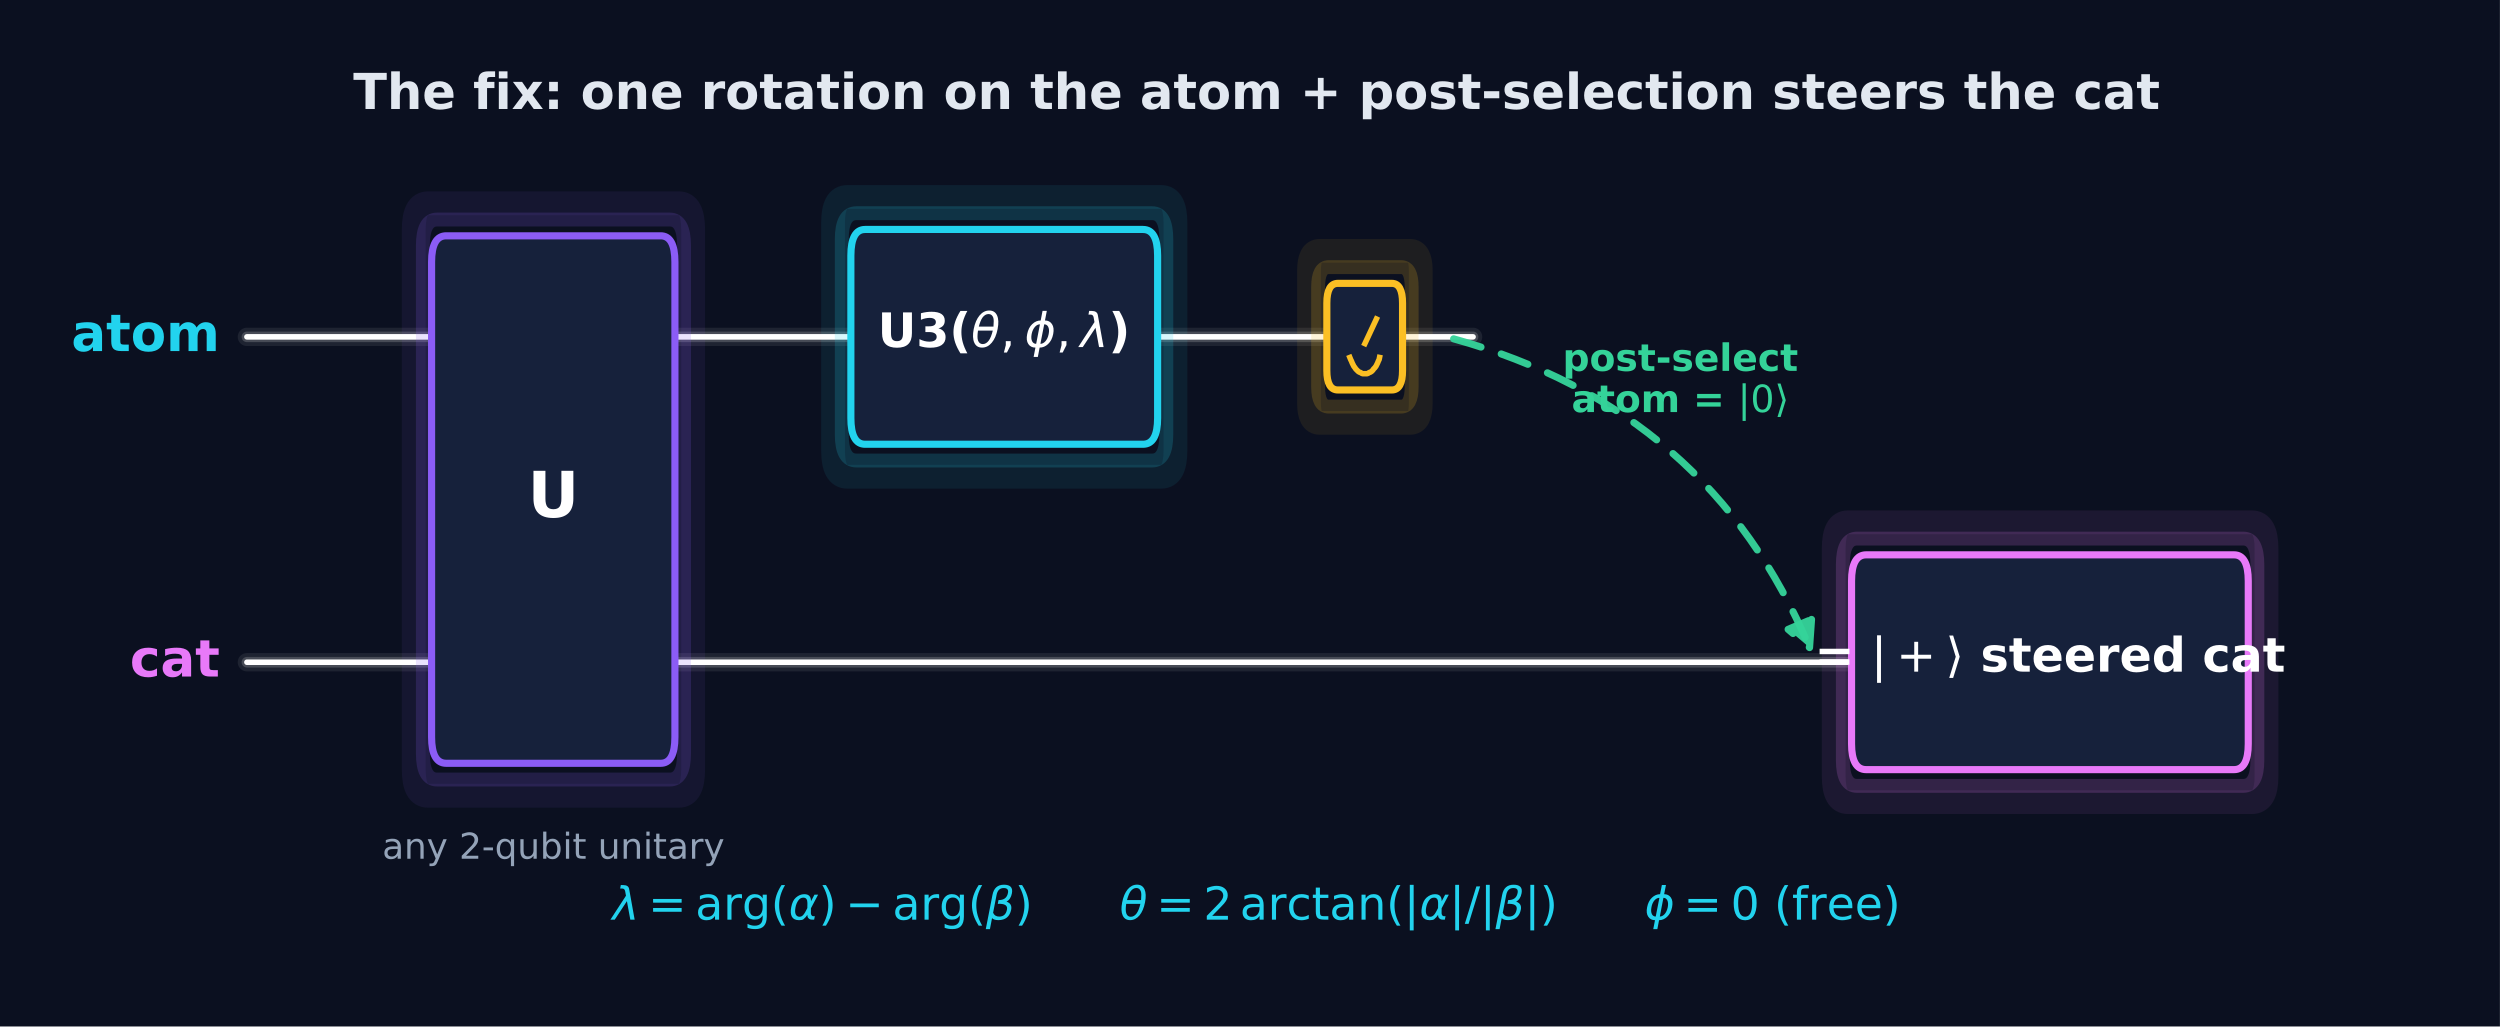
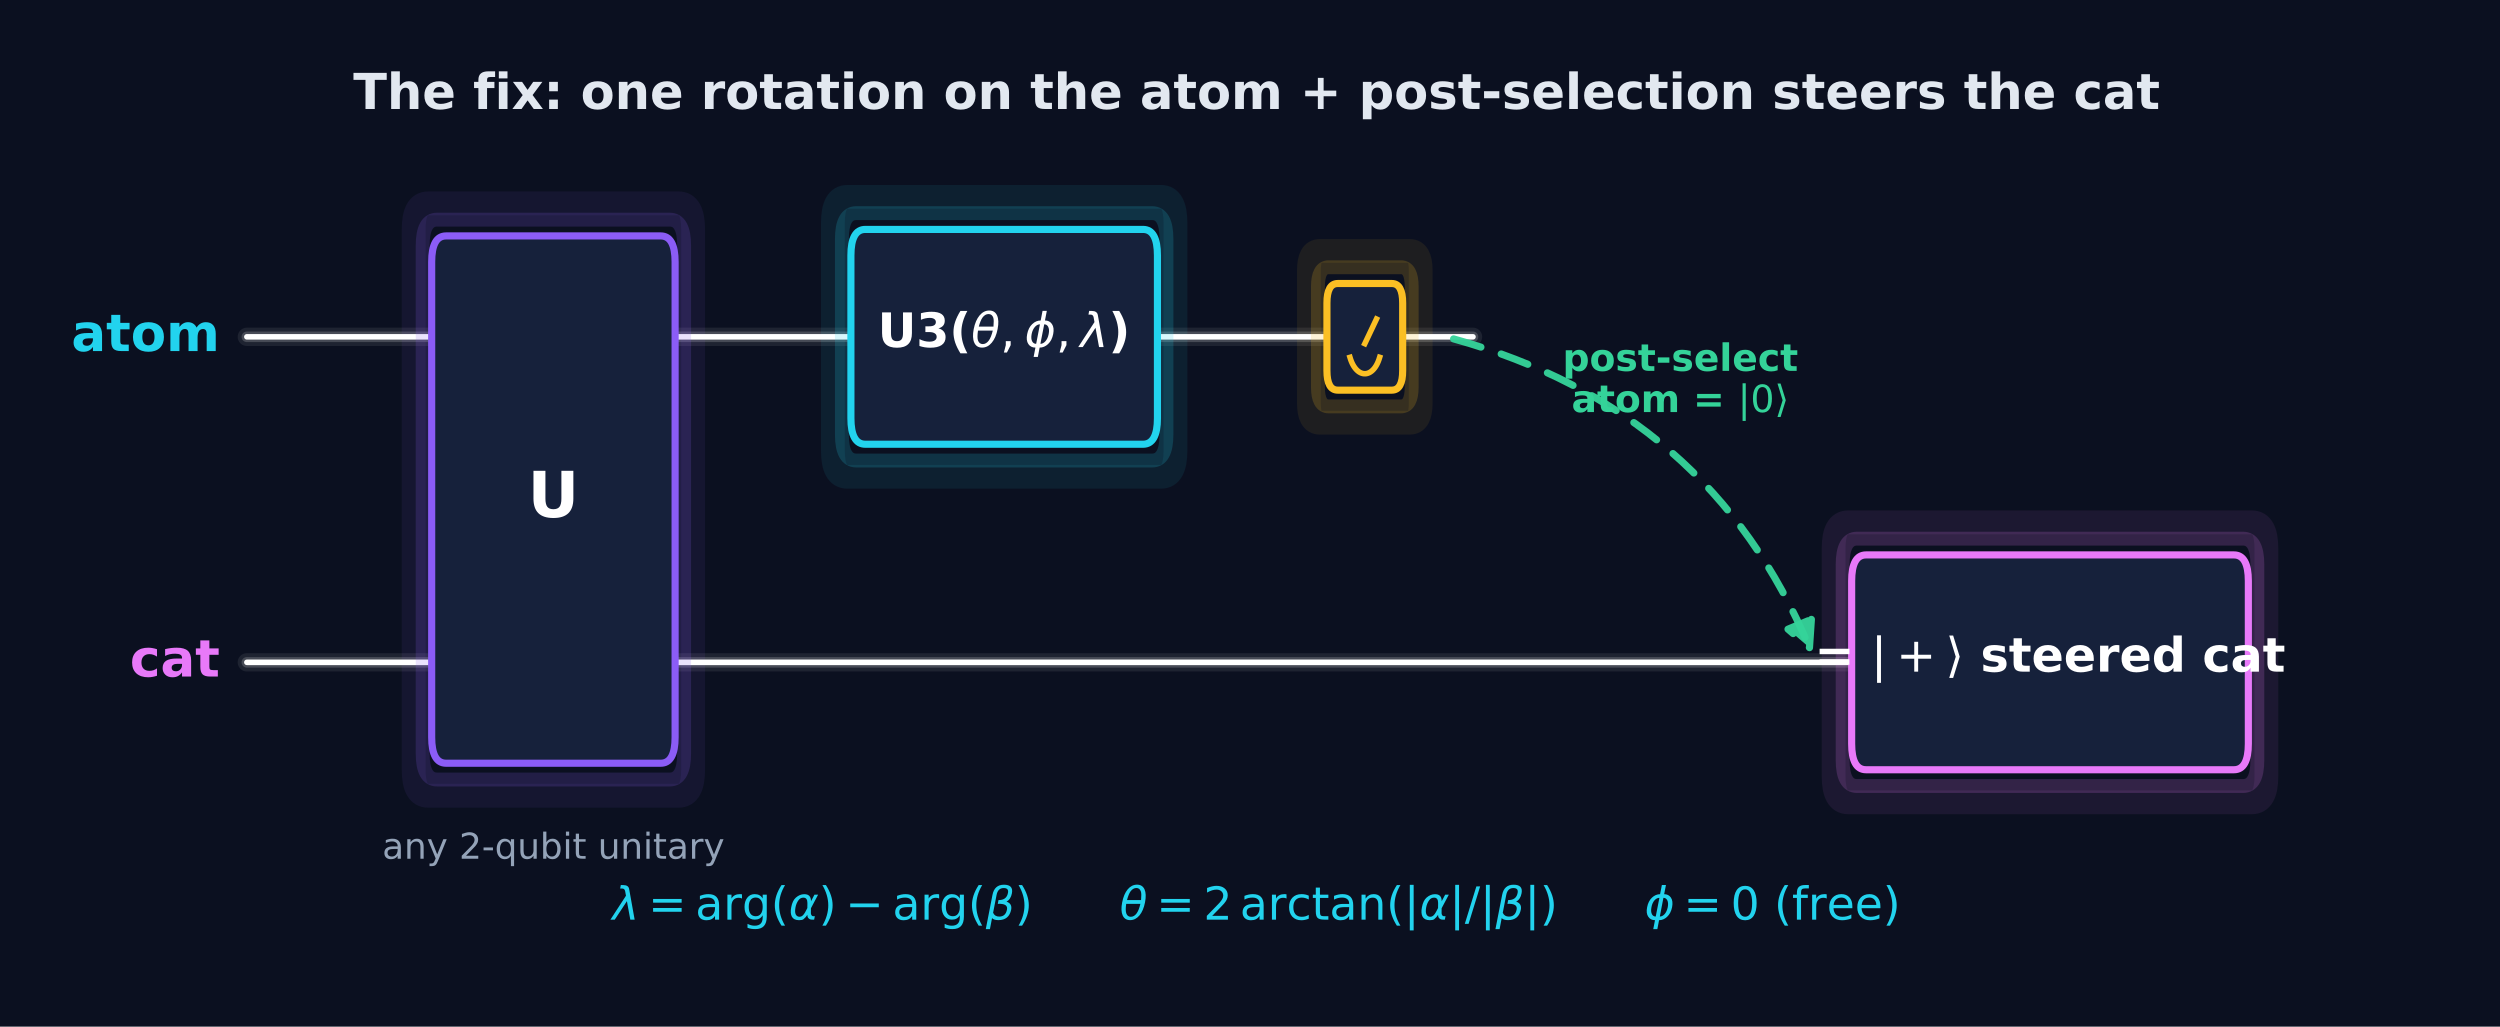
<svg xmlns="http://www.w3.org/2000/svg" width="630.821pt" height="259.045pt" viewBox="0 0 630.821 259.045" version="1.1">
  <defs>
    <style type="text/css">*{stroke-linejoin: round; stroke-linecap: butt}</style>
  </defs>
  <g id="figure_1">
    <g id="patch_1">
-       <path d="M -0 259 L 630.8 259 L 630.8 0 L -0 0 z" style="fill: #0b1020" />
+       <path d="M -0 259.045  L 630.821 259.045  L 630.821 0  L -0 0  z " style="fill: #0b1020" />
    </g>
    <g id="axes_1">
      <g id="line2d_1">
-         <path d="M 62.3 85 L 371.7 85" clip-path="url(#pf89bb940db)" style="fill: none; stroke: #ffffff; stroke-opacity: 0.08; stroke-width: 4.62; stroke-linecap: round" />
+         <path d="M 62.289 84.991  L 371.679 84.991  " clip-path="url(#p186081331b)" style="fill: none; stroke: #ffffff; stroke-opacity: 0.08; stroke-width: 4.62; stroke-linecap: round" />
      </g>
      <g id="text_1">
        <text style="font-weight: 700; font-size: 13px; font-family: 'DejaVu Sans'; text-anchor: end; fill: #22d3ee" x="55.464" y="88.579" transform="rotate(-0 55.46437 88.57857)">atom</text>
      </g>
      <g id="line2d_2">
-         <path d="M 62.3 167.1 L 467.2 167.1" clip-path="url(#pf89bb940db)" style="fill: none; stroke: #ffffff; stroke-opacity: 0.08; stroke-width: 4.62; stroke-linecap: round" />
+         <path d="M 62.289 167.125  L 467.225 167.125  " clip-path="url(#p186081331b)" style="fill: none; stroke: #ffffff; stroke-opacity: 0.08; stroke-width: 4.62; stroke-linecap: round" />
      </g>
      <g id="text_2">
        <text style="font-weight: 700; font-size: 13px; font-family: 'DejaVu Sans'; text-anchor: end; fill: #e879f9" x="55.464" y="170.712" transform="rotate(-0 55.46437 170.7119)">cat</text>
      </g>
      <g id="text_3">
        <text style="font-size: 9px; font-family: 'DejaVu Sans'; text-anchor: middle; fill: #94a3b8" x="139.637" y="216.673" transform="rotate(-0 139.6365 216.6726)">any 2-qubit unitary</text>
      </g>
      <g id="text_4">
        <text style="font-weight: 700; font-size: 9.5px; font-family: 'DejaVu Sans'; fill: #34d399" transform="translate(394.2847 93.58245)">post-select</text>
        <g style="fill: #34d399" transform="translate(396.5469 104.3362)">
          <text>
            <tspan x="0" y="-0.359" style="font-weight: 700; font-size: 9.5px; font-family: 'DejaVu Sans'; fill: #34d399">a</tspan>
            <tspan x="6.411" y="-0.359" style="font-weight: 700; font-size: 9.5px; font-family: 'DejaVu Sans'; fill: #34d399">t</tspan>
            <tspan x="10.952" y="-0.359" style="font-weight: 700; font-size: 9.5px; font-family: 'DejaVu Sans'; fill: #34d399">o</tspan>
            <tspan x="17.479" y="-0.359" style="font-weight: 700; font-size: 9.5px; font-family: 'DejaVu Sans'; fill: #34d399">m</tspan>
-             <tspan x="27.377" y="-0.359" style="font-weight: 700; font-size: 9.5px; font-family: 'DejaVu Sans'; fill: #34d399"> </tspan>
+             <tspan x="27.377" y="-0.359" style="font-weight: 700; font-size: 9.5px; font-family: 'DejaVu Sans'; fill: #34d399"> </tspan>
            <tspan x="30.685" y="-0.359" style="font-weight: 700; font-size: 9.5px; font-family: 'DejaVu Sans'; fill: #34d399">=</tspan>
-             <tspan x="38.645" y="-0.359" style="font-weight: 700; font-size: 9.5px; font-family: 'DejaVu Sans'; fill: #34d399"> </tspan>
+             <tspan x="38.645" y="-0.359" style="font-weight: 700; font-size: 9.5px; font-family: 'DejaVu Sans'; fill: #34d399"> </tspan>
            <tspan x="41.952" y="-0.359" style="font-size: 9.5px; font-family: 'DejaVu Sans'; fill: #34d399">|</tspan>
            <tspan x="45.153" y="-0.359" style="font-size: 9.5px; font-family: 'DejaVu Sans'; fill: #34d399">0</tspan>
            <tspan x="51.197" y="-0.359" style="font-size: 9.5px; font-family: 'DejaVu Sans'; fill: #34d399">⟩</tspan>
          </text>
        </g>
      </g>
      <g id="text_5">
        <text style="font-weight: 700; font-size: 12.5px; font-family: 'DejaVu Sans'; text-anchor: middle; fill: #e2e8f0" x="317.081" y="27.498" transform="rotate(-0 317.0805 27.49805)">The fix: one rotation on the atom + post-selection steers the cat</text>
      </g>
      <g id="text_6">
        <g style="fill: #22d3ee" transform="translate(154.528 232.8314)">
          <text>
            <tspan x="0" y="-0.781" style="font-style: oblique; font-size: 11.5px; font-family: 'DejaVu Sans'; fill: #22d3ee">λ</tspan>
            <tspan x="44.484" y="-0.781" style="font-style: oblique; font-size: 11.5px; font-family: 'DejaVu Sans'; fill: #22d3ee">α</tspan>
            <tspan x="94.229" y="-0.781" style="font-style: oblique; font-size: 11.5px; font-family: 'DejaVu Sans'; fill: #22d3ee">β</tspan>
            <tspan x="127.988" y="-0.781" style="font-style: oblique; font-size: 11.5px; font-family: 'DejaVu Sans'; fill: #22d3ee">θ</tspan>
            <tspan x="203.628" y="-0.781" style="font-style: oblique; font-size: 11.5px; font-family: 'DejaVu Sans'; fill: #22d3ee">α</tspan>
            <tspan x="222.832" y="-0.781" style="font-style: oblique; font-size: 11.5px; font-family: 'DejaVu Sans'; fill: #22d3ee">β</tspan>
            <tspan x="260.465" y="-0.781" style="font-style: oblique; font-size: 11.5px; font-family: 'DejaVu Sans'; fill: #22d3ee">ϕ</tspan>
            <tspan x="9.046" y="-0.781" style="font-size: 11.5px; font-family: 'DejaVu Sans'; fill: #22d3ee">=</tspan>
            <tspan x="20.922" y="-0.781" style="font-size: 11.5px; font-family: 'DejaVu Sans'; fill: #22d3ee">a</tspan>
            <tspan x="27.969" y="-0.781" style="font-size: 11.5px; font-family: 'DejaVu Sans'; fill: #22d3ee">r</tspan>
            <tspan x="32.698" y="-0.781" style="font-size: 11.5px; font-family: 'DejaVu Sans'; fill: #22d3ee">g</tspan>
            <tspan x="39.997" y="-0.781" style="font-size: 11.5px; font-family: 'DejaVu Sans'; fill: #22d3ee">(</tspan>
            <tspan x="52.064" y="-0.781" style="font-size: 11.5px; font-family: 'DejaVu Sans'; fill: #22d3ee">)</tspan>
            <tspan x="58.792" y="-0.781" style="font-size: 11.5px; font-family: 'DejaVu Sans'; fill: #22d3ee">−</tspan>
            <tspan x="70.668" y="-0.781" style="font-size: 11.5px; font-family: 'DejaVu Sans'; fill: #22d3ee">a</tspan>
            <tspan x="77.715" y="-0.781" style="font-size: 11.5px; font-family: 'DejaVu Sans'; fill: #22d3ee">r</tspan>
            <tspan x="82.443" y="-0.781" style="font-size: 11.5px; font-family: 'DejaVu Sans'; fill: #22d3ee">g</tspan>
            <tspan x="89.743" y="-0.781" style="font-size: 11.5px; font-family: 'DejaVu Sans'; fill: #22d3ee">(</tspan>
            <tspan x="101.568" y="-0.781" style="font-size: 11.5px; font-family: 'DejaVu Sans'; fill: #22d3ee">)</tspan>
-             <tspan x="106.055" y="-0.781" style="font-size: 11.5px; font-family: 'DejaVu Sans'; fill: #22d3ee"> </tspan>
-             <tspan x="109.71" y="-0.781" style="font-size: 11.5px; font-family: 'DejaVu Sans'; fill: #22d3ee"> </tspan>
-             <tspan x="113.366" y="-0.781" style="font-size: 11.5px; font-family: 'DejaVu Sans'; fill: #22d3ee"> </tspan>
-             <tspan x="117.021" y="-0.781" style="font-size: 11.5px; font-family: 'DejaVu Sans'; fill: #22d3ee"> </tspan>
-             <tspan x="120.677" y="-0.781" style="font-size: 11.5px; font-family: 'DejaVu Sans'; fill: #22d3ee"> </tspan>
-             <tspan x="124.333" y="-0.781" style="font-size: 11.5px; font-family: 'DejaVu Sans'; fill: #22d3ee"> </tspan>
+             <tspan x="106.055" y="-0.781" style="font-size: 11.5px; font-family: 'DejaVu Sans'; fill: #22d3ee"> </tspan>
+             <tspan x="109.71" y="-0.781" style="font-size: 11.5px; font-family: 'DejaVu Sans'; fill: #22d3ee"> </tspan>
+             <tspan x="113.366" y="-0.781" style="font-size: 11.5px; font-family: 'DejaVu Sans'; fill: #22d3ee"> </tspan>
+             <tspan x="117.021" y="-0.781" style="font-size: 11.5px; font-family: 'DejaVu Sans'; fill: #22d3ee"> </tspan>
+             <tspan x="120.677" y="-0.781" style="font-size: 11.5px; font-family: 'DejaVu Sans'; fill: #22d3ee"> </tspan>
+             <tspan x="124.333" y="-0.781" style="font-size: 11.5px; font-family: 'DejaVu Sans'; fill: #22d3ee"> </tspan>
            <tspan x="137.264" y="-0.781" style="font-size: 11.5px; font-family: 'DejaVu Sans'; fill: #22d3ee">=</tspan>
            <tspan x="149.141" y="-0.781" style="font-size: 11.5px; font-family: 'DejaVu Sans'; fill: #22d3ee">2</tspan>
            <tspan x="158.324" y="-0.781" style="font-size: 11.5px; font-family: 'DejaVu Sans'; fill: #22d3ee">a</tspan>
            <tspan x="165.371" y="-0.781" style="font-size: 11.5px; font-family: 'DejaVu Sans'; fill: #22d3ee">r</tspan>
            <tspan x="170.1" y="-0.781" style="font-size: 11.5px; font-family: 'DejaVu Sans'; fill: #22d3ee">c</tspan>
            <tspan x="176.422" y="-0.781" style="font-size: 11.5px; font-family: 'DejaVu Sans'; fill: #22d3ee">t</tspan>
            <tspan x="180.931" y="-0.781" style="font-size: 11.5px; font-family: 'DejaVu Sans'; fill: #22d3ee">a</tspan>
            <tspan x="187.978" y="-0.781" style="font-size: 11.5px; font-family: 'DejaVu Sans'; fill: #22d3ee">n</tspan>
            <tspan x="195.267" y="-0.781" style="font-size: 11.5px; font-family: 'DejaVu Sans'; fill: #22d3ee">(</tspan>
            <tspan x="199.754" y="-0.781" style="font-size: 11.5px; font-family: 'DejaVu Sans'; fill: #22d3ee">|</tspan>
            <tspan x="211.209" y="-0.781" style="font-size: 11.5px; font-family: 'DejaVu Sans'; fill: #22d3ee">|</tspan>
            <tspan x="215.083" y="-0.781" style="font-size: 11.5px; font-family: 'DejaVu Sans'; fill: #22d3ee">/</tspan>
            <tspan x="218.958" y="-0.781" style="font-size: 11.5px; font-family: 'DejaVu Sans'; fill: #22d3ee">|</tspan>
            <tspan x="230.171" y="-0.781" style="font-size: 11.5px; font-family: 'DejaVu Sans'; fill: #22d3ee">|</tspan>
            <tspan x="234.046" y="-0.781" style="font-size: 11.5px; font-family: 'DejaVu Sans'; fill: #22d3ee">)</tspan>
-             <tspan x="238.532" y="-0.781" style="font-size: 11.5px; font-family: 'DejaVu Sans'; fill: #22d3ee"> </tspan>
-             <tspan x="242.188" y="-0.781" style="font-size: 11.5px; font-family: 'DejaVu Sans'; fill: #22d3ee"> </tspan>
-             <tspan x="245.843" y="-0.781" style="font-size: 11.5px; font-family: 'DejaVu Sans'; fill: #22d3ee"> </tspan>
-             <tspan x="249.499" y="-0.781" style="font-size: 11.5px; font-family: 'DejaVu Sans'; fill: #22d3ee"> </tspan>
-             <tspan x="253.154" y="-0.781" style="font-size: 11.5px; font-family: 'DejaVu Sans'; fill: #22d3ee"> </tspan>
-             <tspan x="256.81" y="-0.781" style="font-size: 11.5px; font-family: 'DejaVu Sans'; fill: #22d3ee"> </tspan>
+             <tspan x="238.532" y="-0.781" style="font-size: 11.5px; font-family: 'DejaVu Sans'; fill: #22d3ee"> </tspan>
+             <tspan x="242.188" y="-0.781" style="font-size: 11.5px; font-family: 'DejaVu Sans'; fill: #22d3ee"> </tspan>
+             <tspan x="245.843" y="-0.781" style="font-size: 11.5px; font-family: 'DejaVu Sans'; fill: #22d3ee"> </tspan>
+             <tspan x="249.499" y="-0.781" style="font-size: 11.5px; font-family: 'DejaVu Sans'; fill: #22d3ee"> </tspan>
+             <tspan x="253.154" y="-0.781" style="font-size: 11.5px; font-family: 'DejaVu Sans'; fill: #22d3ee"> </tspan>
+             <tspan x="256.81" y="-0.781" style="font-size: 11.5px; font-family: 'DejaVu Sans'; fill: #22d3ee"> </tspan>
            <tspan x="270.292" y="-0.781" style="font-size: 11.5px; font-family: 'DejaVu Sans'; fill: #22d3ee">=</tspan>
            <tspan x="282.168" y="-0.781" style="font-size: 11.5px; font-family: 'DejaVu Sans'; fill: #22d3ee">0</tspan>
-             <tspan x="289.485" y="-0.781" style="font-size: 11.5px; font-family: 'DejaVu Sans'; fill: #22d3ee"> </tspan>
+             <tspan x="289.485" y="-0.781" style="font-size: 11.5px; font-family: 'DejaVu Sans'; fill: #22d3ee"> </tspan>
            <tspan x="293.141" y="-0.781" style="font-size: 11.5px; font-family: 'DejaVu Sans'; fill: #22d3ee">(</tspan>
            <tspan x="297.627" y="-0.781" style="font-size: 11.5px; font-family: 'DejaVu Sans'; fill: #22d3ee">f</tspan>
            <tspan x="301.676" y="-0.781" style="font-size: 11.5px; font-family: 'DejaVu Sans'; fill: #22d3ee">r</tspan>
            <tspan x="306.404" y="-0.781" style="font-size: 11.5px; font-family: 'DejaVu Sans'; fill: #22d3ee">e</tspan>
            <tspan x="313.479" y="-0.781" style="font-size: 11.5px; font-family: 'DejaVu Sans'; fill: #22d3ee">e</tspan>
            <tspan x="320.554" y="-0.781" style="font-size: 11.5px; font-family: 'DejaVu Sans'; fill: #22d3ee">)</tspan>
          </text>
        </g>
      </g>
      <g id="line2d_3">
-         <path d="M 62.3 85 L 371.7 85" clip-path="url(#pf89bb940db)" style="fill: none; stroke: #ffffff; stroke-opacity: 0.18; stroke-width: 2.66; stroke-linecap: round" />
+         <path d="M 62.289 84.991  L 371.679 84.991  " clip-path="url(#p186081331b)" style="fill: none; stroke: #ffffff; stroke-opacity: 0.18; stroke-width: 2.66; stroke-linecap: round" />
      </g>
      <g id="line2d_4">
-         <path d="M 62.3 167.1 L 467.2 167.1" clip-path="url(#pf89bb940db)" style="fill: none; stroke: #ffffff; stroke-opacity: 0.18; stroke-width: 2.66; stroke-linecap: round" />
+         <path d="M 62.289 167.125  L 467.225 167.125  " clip-path="url(#p186081331b)" style="fill: none; stroke: #ffffff; stroke-opacity: 0.18; stroke-width: 2.66; stroke-linecap: round" />
      </g>
      <g id="patch_2">
-         <path d="M 108 51.3 L 171.3 51.3 Q 174.9 51.3 174.9 57.9 L 174.9 194.2 Q 174.9 200.8 171.3 200.8 L 108 200.8 Q 104.4 200.8 104.4 194.2 L 104.4 57.9 Q 104.4 51.3 108 51.3 L 108 51.3 z" clip-path="url(#pf89bb940db)" style="fill: none; opacity: 0.08; stroke: #8b5cf6; stroke-width: 6; stroke-linejoin: miter" />
+         <path d="M 108.015 51.317  L 171.258 51.317  Q 174.898 51.317 174.898 57.887  L 174.898 194.229  Q 174.898 200.799 171.258 200.799  L 108.015 200.799  Q 104.375 200.799 104.375 194.229  L 104.375 57.887  Q 104.375 51.317 108.015 51.317  L 108.015 51.317  z " clip-path="url(#p186081331b)" style="fill: none; opacity: 0.08; stroke: #8b5cf6; stroke-width: 6; stroke-linejoin: miter" />
      </g>
      <g id="patch_3">
-         <path d="M 213.8 49.7 L 293 49.7 Q 296.6 49.7 296.6 56.2 L 296.6 113.7 Q 296.6 120.3 293 120.3 L 213.8 120.3 Q 210.2 120.3 210.2 113.7 L 210.2 56.2 Q 210.2 49.7 213.8 49.7 L 213.8 49.7 z" clip-path="url(#pf89bb940db)" style="fill: none; opacity: 0.08; stroke: #22d3ee; stroke-width: 6; stroke-linejoin: miter" />
+         <path d="M 213.799 49.674  L 292.966 49.674  Q 296.606 49.674 296.606 56.245  L 296.606 113.738  Q 296.606 120.309 292.966 120.309  L 213.799 120.309  Q 210.159 120.309 210.159 113.738  L 210.159 56.245  Q 210.159 49.674 213.799 49.674  L 213.799 49.674  z " clip-path="url(#p186081331b)" style="fill: none; opacity: 0.08; stroke: #22d3ee; stroke-width: 6; stroke-linejoin: miter" />
      </g>
      <g id="patch_4">
-         <path d="M 333 63.3 L 355.8 63.3 Q 358.5 63.3 358.5 68.3 L 358.5 101.7 Q 358.5 106.7 355.8 106.7 L 333 106.7 Q 330.3 106.7 330.3 101.7 L 330.3 68.3 Q 330.3 63.3 333 63.3 L 333 63.3 z" clip-path="url(#pf89bb940db)" style="fill: none; opacity: 0.08; stroke: #fbbf24; stroke-width: 6; stroke-linejoin: miter" />
+         <path d="M 333.005 63.325  L 355.754 63.325  Q 358.484 63.325 358.484 68.253  L 358.484 101.73  Q 358.484 106.658 355.754 106.658  L 333.005 106.658  Q 330.275 106.658 330.275 101.73  L 330.275 68.253  Q 330.275 63.325 333.005 63.325  L 333.005 63.325  z " clip-path="url(#p186081331b)" style="fill: none; opacity: 0.08; stroke: #fbbf24; stroke-width: 6; stroke-linejoin: miter" />
      </g>
      <g id="patch_5">
-         <path d="M 466.3 131.8 L 568.2 131.8 Q 571.9 131.8 571.9 138.4 L 571.9 195.9 Q 571.9 202.4 568.2 202.4 L 466.3 202.4 Q 462.7 202.4 462.7 195.9 L 462.7 138.4 Q 462.7 131.8 466.3 131.8 L 466.3 131.8 z" clip-path="url(#pf89bb940db)" style="fill: none; opacity: 0.08; stroke: #e879f9; stroke-width: 6; stroke-linejoin: miter" />
+         <path d="M 466.315 131.807  L 568.232 131.807  Q 571.872 131.807 571.872 138.378  L 571.872 195.871  Q 571.872 202.442 568.232 202.442  L 466.315 202.442  Q 462.676 202.442 462.676 195.871  L 462.676 138.378  Q 462.676 131.807 466.315 131.807  L 466.315 131.807  z " clip-path="url(#p186081331b)" style="fill: none; opacity: 0.08; stroke: #e879f9; stroke-width: 6; stroke-linejoin: miter" />
      </g>
      <g id="line2d_5">
-         <path d="M 62.3 85 L 371.7 85" clip-path="url(#pf89bb940db)" style="fill: none; stroke: #ffffff; stroke-width: 1.4; stroke-linecap: round" />
+         <path d="M 62.289 84.991  L 371.679 84.991  " clip-path="url(#p186081331b)" style="fill: none; stroke: #ffffff; stroke-width: 1.4; stroke-linecap: round" />
      </g>
      <g id="line2d_6">
-         <path d="M 62.3 167.1 L 467.2 167.1" clip-path="url(#pf89bb940db)" style="fill: none; stroke: #ffffff; stroke-width: 1.4; stroke-linecap: round" />
+         <path d="M 62.289 167.125  L 467.225 167.125  " clip-path="url(#p186081331b)" style="fill: none; stroke: #ffffff; stroke-width: 1.4; stroke-linecap: round" />
      </g>
      <g id="patch_6">
-         <path d="M 110.3 55.4 L 169 55.4 Q 172.6 55.4 172.6 62 L 172.6 190.1 Q 172.6 196.7 169 196.7 L 110.3 196.7 Q 106.7 196.7 106.7 190.1 L 106.7 62 Q 106.7 55.4 110.3 55.4 L 110.3 55.4 z" clip-path="url(#pf89bb940db)" style="fill: none; opacity: 0.18; stroke: #8b5cf6; stroke-width: 3.5; stroke-linejoin: miter" />
+         <path d="M 110.29 55.423  L 168.983 55.423  Q 172.623 55.423 172.623 61.994  L 172.623 190.122  Q 172.623 196.693 168.983 196.693  L 110.29 196.693  Q 106.65 196.693 106.65 190.122  L 106.65 61.994  Q 106.65 55.423 110.29 55.423  L 110.29 55.423  z " clip-path="url(#p186081331b)" style="fill: none; opacity: 0.18; stroke: #8b5cf6; stroke-width: 3.5; stroke-linejoin: miter" />
      </g>
      <g id="patch_7">
-         <path d="M 216.1 53.8 L 290.7 53.8 Q 294.3 53.8 294.3 60.4 L 294.3 109.6 Q 294.3 116.2 290.7 116.2 L 216.1 116.2 Q 212.4 116.2 212.4 109.6 L 212.4 60.4 Q 212.4 53.8 216.1 53.8 L 216.1 53.8 z" clip-path="url(#pf89bb940db)" style="fill: none; opacity: 0.18; stroke: #22d3ee; stroke-width: 3.5; stroke-linejoin: miter" />
+         <path d="M 216.074 53.781  L 290.691 53.781  Q 294.331 53.781 294.331 60.351  L 294.331 109.631  Q 294.331 116.202 290.691 116.202  L 216.074 116.202  Q 212.434 116.202 212.434 109.631  L 212.434 60.351  Q 212.434 53.781 216.074 53.781  L 216.074 53.781  z " clip-path="url(#p186081331b)" style="fill: none; opacity: 0.18; stroke: #22d3ee; stroke-width: 3.5; stroke-linejoin: miter" />
      </g>
      <g id="patch_8">
-         <path d="M 335.3 67.4 L 353.5 67.4 Q 356.2 67.4 356.2 72.4 L 356.2 97.6 Q 356.2 102.6 353.5 102.6 L 335.3 102.6 Q 332.6 102.6 332.6 97.6 L 332.6 72.4 Q 332.6 67.4 335.3 67.4 L 335.3 67.4 z" clip-path="url(#pf89bb940db)" style="fill: none; opacity: 0.18; stroke: #fbbf24; stroke-width: 3.5; stroke-linejoin: miter" />
+         <path d="M 335.28 67.431  L 353.479 67.431  Q 356.209 67.431 356.209 72.359  L 356.209 97.623  Q 356.209 102.551 353.479 102.551  L 335.28 102.551  Q 332.55 102.551 332.55 97.623  L 332.55 72.359  Q 332.55 67.431 335.28 67.431  L 335.28 67.431  z " clip-path="url(#p186081331b)" style="fill: none; opacity: 0.18; stroke: #fbbf24; stroke-width: 3.5; stroke-linejoin: miter" />
      </g>
      <g id="patch_9">
-         <path d="M 468.6 135.9 L 566 135.9 Q 569.6 135.9 569.6 142.5 L 569.6 191.8 Q 569.6 198.3 566 198.3 L 468.6 198.3 Q 465 198.3 465 191.8 L 465 142.5 Q 465 135.9 468.6 135.9 L 468.6 135.9 z" clip-path="url(#pf89bb940db)" style="fill: none; opacity: 0.18; stroke: #e879f9; stroke-width: 3.5; stroke-linejoin: miter" />
+         <path d="M 468.59 135.914  L 565.957 135.914  Q 569.597 135.914 569.597 142.485  L 569.597 191.765  Q 569.597 198.335 565.957 198.335  L 468.59 198.335  Q 464.951 198.335 464.951 191.765  L 464.951 142.485  Q 464.951 135.914 468.59 135.914  L 468.59 135.914  z " clip-path="url(#p186081331b)" style="fill: none; opacity: 0.18; stroke: #e879f9; stroke-width: 3.5; stroke-linejoin: miter" />
      </g>
      <g id="patch_10">
-         <path d="M 112.6 59.5 L 166.7 59.5 Q 170.3 59.5 170.3 66.1 L 170.3 186 Q 170.3 192.6 166.7 192.6 L 112.6 192.6 Q 108.9 192.6 108.9 186 L 108.9 66.1 Q 108.9 59.5 112.6 59.5 z" clip-path="url(#pf89bb940db)" style="fill: #16213b; stroke: #8b5cf6; stroke-width: 1.8; stroke-linejoin: miter" />
+         <path d="M 112.565 59.53  L 166.708 59.53  Q 170.348 59.53 170.348 66.101  L 170.348 186.015  Q 170.348 192.586 166.708 192.586  L 112.565 192.586  Q 108.925 192.586 108.925 186.015  L 108.925 66.101  Q 108.925 59.53 112.565 59.53  z " clip-path="url(#p186081331b)" style="fill: #16213b; stroke: #8b5cf6; stroke-width: 1.8; stroke-linejoin: miter" />
      </g>
      <g id="patch_11">
-         <path d="M 218.3 57.9 L 288.4 57.9 Q 292.1 57.9 292.1 64.5 L 292.1 105.5 Q 292.1 112.1 288.4 112.1 L 218.3 112.1 Q 214.7 112.1 214.7 105.5 L 214.7 64.5 Q 214.7 57.9 218.3 57.9 z" clip-path="url(#pf89bb940db)" style="fill: #16213b; stroke: #22d3ee; stroke-width: 1.8; stroke-linejoin: miter" />
+         <path d="M 218.349 57.887  L 288.416 57.887  Q 292.056 57.887 292.056 64.458  L 292.056 105.525  Q 292.056 112.095 288.416 112.095  L 218.349 112.095  Q 214.709 112.095 214.709 105.525  L 214.709 64.458  Q 214.709 57.887 218.349 57.887  z " clip-path="url(#p186081331b)" style="fill: #16213b; stroke: #22d3ee; stroke-width: 1.8; stroke-linejoin: miter" />
      </g>
      <g id="patch_12">
-         <path d="M 337.6 71.5 L 351.2 71.5 Q 353.9 71.5 353.9 76.5 L 353.9 93.5 Q 353.9 98.4 351.2 98.4 L 337.6 98.4 Q 334.8 98.4 334.8 93.5 L 334.8 76.5 Q 334.8 71.5 337.6 71.5 z" clip-path="url(#pf89bb940db)" style="fill: #16213b; stroke: #fbbf24; stroke-width: 1.8; stroke-linejoin: miter" />
+         <path d="M 337.555 71.538  L 351.204 71.538  Q 353.934 71.538 353.934 76.466  L 353.934 93.517  Q 353.934 98.445 351.204 98.445  L 337.555 98.445  Q 334.825 98.445 334.825 93.517  L 334.825 76.466  Q 334.825 71.538 337.555 71.538  z " clip-path="url(#p186081331b)" style="fill: #16213b; stroke: #fbbf24; stroke-width: 1.8; stroke-linejoin: miter" />
      </g>
      <g id="patch_13">
-         <path d="M 366.8 85.5 Q 431.4 103.4 456.6 163.4" clip-path="url(#pf89bb940db)" style="fill: none; opacity: 0.95; stroke-dasharray: 7.2,5.4; stroke-dashoffset: 0; stroke: #34d399; stroke-width: 1.8; stroke-linecap: round" />
-         <path d="M 457.1 156.3 L 456.6 163.4 L 451.2 158.8 z" clip-path="url(#pf89bb940db)" style="fill: #34d399; opacity: 0.95; stroke-dasharray: 7.2,5.4; stroke-dashoffset: 0; stroke: #34d399; stroke-width: 1.8; stroke-linecap: round" />
+         <path d="M 366.785 85.513  Q 431.441 103.404 456.587 163.423  " clip-path="url(#p186081331b)" style="fill: none; opacity: 0.95; stroke-dasharray: 7.2,5.4; stroke-dashoffset: 0; stroke: #34d399; stroke-width: 1.8; stroke-linecap: round" />
+         <path d="M 457.066 156.284  L 456.587 163.423  L 451.163 158.757  z " clip-path="url(#p186081331b)" style="fill: #34d399; opacity: 0.95; stroke-dasharray: 7.2,5.4; stroke-dashoffset: 0; stroke: #34d399; stroke-width: 1.8; stroke-linecap: round" />
      </g>
      <g id="patch_14">
-         <path d="M 470.9 140 L 563.7 140 Q 567.3 140 567.3 146.6 L 567.3 187.7 Q 567.3 194.2 563.7 194.2 L 470.9 194.2 Q 467.2 194.2 467.2 187.7 L 467.2 146.6 Q 467.2 140 470.9 140 z" clip-path="url(#pf89bb940db)" style="fill: #16213b; stroke: #e879f9; stroke-width: 1.8; stroke-linejoin: miter" />
+         <path d="M 470.865 140.021  L 563.682 140.021  Q 567.322 140.021 567.322 146.591  L 567.322 187.658  Q 567.322 194.229 563.682 194.229  L 470.865 194.229  Q 467.225 194.229 467.225 187.658  L 467.225 146.591  Q 467.225 140.021 470.865 140.021  z " clip-path="url(#p186081331b)" style="fill: #16213b; stroke: #e879f9; stroke-width: 1.8; stroke-linejoin: miter" />
      </g>
      <g id="text_7">
        <text style="font-weight: 700; font-size: 16px; font-family: 'DejaVu Sans'; text-anchor: middle; fill: #ffffff" x="139.637" y="130.473" transform="rotate(-0 139.6365 130.473)">U</text>
      </g>
      <g id="text_8">
        <g style="fill: #ffffff" transform="translate(221.4627 88.35138)">
          <text>
            <tspan x="0" y="-0.781" style="font-weight: 700; font-size: 12px; font-family: 'DejaVu Sans'; fill: #ffffff">U</tspan>
            <tspan x="9.744" y="-0.781" style="font-weight: 700; font-size: 12px; font-family: 'DejaVu Sans'; fill: #ffffff">3</tspan>
            <tspan x="18.094" y="-0.781" style="font-weight: 700; font-size: 12px; font-family: 'DejaVu Sans'; fill: #ffffff">(</tspan>
            <tspan x="58.242" y="-0.781" style="font-weight: 700; font-size: 12px; font-family: 'DejaVu Sans'; fill: #ffffff">)</tspan>
            <tspan x="23.578" y="-0.781" style="font-style: oblique; font-size: 12px; font-family: 'DejaVu Sans'; fill: #ffffff">θ</tspan>
            <tspan x="37.072" y="-0.781" style="font-style: oblique; font-size: 12px; font-family: 'DejaVu Sans'; fill: #ffffff">ϕ</tspan>
            <tspan x="51.141" y="-0.781" style="font-style: oblique; font-size: 12px; font-family: 'DejaVu Sans'; fill: #ffffff">λ</tspan>
            <tspan x="30.92" y="-0.781" style="font-size: 12px; font-family: 'DejaVu Sans'; fill: #ffffff">,</tspan>
            <tspan x="44.988" y="-0.781" style="font-size: 12px; font-family: 'DejaVu Sans'; fill: #ffffff">,</tspan>
          </text>
        </g>
      </g>
      <g id="text_9">
        <g style="fill: #ffffff" transform="translate(457.8738 170.3047)">
          <text>
            <tspan x="0" y="-0.828" style="font-weight: 700; font-size: 12px; font-family: 'DejaVu Sans'; fill: #ffffff">=</tspan>
-             <tspan x="10.055" y="-0.828" style="font-weight: 700; font-size: 12px; font-family: 'DejaVu Sans'; fill: #ffffff"> </tspan>
-             <tspan x="37.688" y="-0.828" style="font-weight: 700; font-size: 12px; font-family: 'DejaVu Sans'; fill: #ffffff"> </tspan>
+             <tspan x="10.055" y="-0.828" style="font-weight: 700; font-size: 12px; font-family: 'DejaVu Sans'; fill: #ffffff"> </tspan>
+             <tspan x="37.688" y="-0.828" style="font-weight: 700; font-size: 12px; font-family: 'DejaVu Sans'; fill: #ffffff"> </tspan>
            <tspan x="41.865" y="-0.828" style="font-weight: 700; font-size: 12px; font-family: 'DejaVu Sans'; fill: #ffffff">s</tspan>
            <tspan x="49.008" y="-0.828" style="font-weight: 700; font-size: 12px; font-family: 'DejaVu Sans'; fill: #ffffff">t</tspan>
            <tspan x="54.744" y="-0.828" style="font-weight: 700; font-size: 12px; font-family: 'DejaVu Sans'; fill: #ffffff">e</tspan>
            <tspan x="62.883" y="-0.828" style="font-weight: 700; font-size: 12px; font-family: 'DejaVu Sans'; fill: #ffffff">e</tspan>
            <tspan x="71.021" y="-0.828" style="font-weight: 700; font-size: 12px; font-family: 'DejaVu Sans'; fill: #ffffff">r</tspan>
            <tspan x="76.939" y="-0.828" style="font-weight: 700; font-size: 12px; font-family: 'DejaVu Sans'; fill: #ffffff">e</tspan>
            <tspan x="85.078" y="-0.828" style="font-weight: 700; font-size: 12px; font-family: 'DejaVu Sans'; fill: #ffffff">d</tspan>
-             <tspan x="93.668" y="-0.828" style="font-weight: 700; font-size: 12px; font-family: 'DejaVu Sans'; fill: #ffffff"> </tspan>
+             <tspan x="93.668" y="-0.828" style="font-weight: 700; font-size: 12px; font-family: 'DejaVu Sans'; fill: #ffffff"> </tspan>
            <tspan x="97.846" y="-0.828" style="font-weight: 700; font-size: 12px; font-family: 'DejaVu Sans'; fill: #ffffff">c</tspan>
            <tspan x="104.959" y="-0.828" style="font-weight: 700; font-size: 12px; font-family: 'DejaVu Sans'; fill: #ffffff">a</tspan>
            <tspan x="113.057" y="-0.828" style="font-weight: 700; font-size: 12px; font-family: 'DejaVu Sans'; fill: #ffffff">t</tspan>
            <tspan x="14.232" y="-0.828" style="font-size: 12px; font-family: 'DejaVu Sans'; fill: #ffffff">|</tspan>
            <tspan x="20.613" y="-0.828" style="font-size: 12px; font-family: 'DejaVu Sans'; fill: #ffffff">+</tspan>
            <tspan x="33.006" y="-0.828" style="font-size: 12px; font-family: 'DejaVu Sans'; fill: #ffffff">⟩</tspan>
          </text>
        </g>
      </g>
      <g id="line2d_7">
-         <path d="M 348.1 90.2 L 348 90.7 L 347.8 91.1 L 347.6 91.6 L 347.4 92 L 347.2 92.4 L 346.9 92.8 L 346.6 93.1 L 346.4 93.4 L 346.1 93.7 L 345.8 93.9 L 345.5 94 L 345.2 94.2 L 344.9 94.3 L 344.5 94.3 L 344.2 94.3 L 343.9 94.3 L 343.6 94.2 L 343.3 94 L 343 93.9 L 342.7 93.7 L 342.4 93.4 L 342.1 93.1 L 341.9 92.8 L 341.6 92.4 L 341.4 92 L 341.2 91.6 L 341 91.1 L 340.8 90.7 L 340.6 90.2" clip-path="url(#pf89bb940db)" style="fill: none; stroke: #fbbf24; stroke-width: 1.4; stroke-linecap: square" />
+         <path d="M 348.125 90.162  L 347.97 90.664  L 347.794 91.144  L 347.598 91.598  L 347.384 92.024  L 347.153 92.42  L 346.906 92.783  L 346.644 93.111  L 346.369 93.402  L 346.083 93.655  L 345.787 93.868  L 345.482 94.04  L 345.172 94.169  L 344.857 94.256  L 344.539 94.3  L 344.22 94.3  L 343.902 94.256  L 343.587 94.169  L 343.277 94.04  L 342.973 93.868  L 342.677 93.655  L 342.39 93.402  L 342.115 93.111  L 341.854 92.783  L 341.606 92.42  L 341.375 92.024  L 341.161 91.598  L 340.965 91.144  L 340.789 90.664  L 340.634 90.162  " clip-path="url(#p186081331b)" style="fill: none; stroke: #fbbf24; stroke-width: 1.4; stroke-linecap: square" />
      </g>
      <g id="line2d_8">
-         <path d="M 344.4 86.7 L 347.3 80.5" clip-path="url(#pf89bb940db)" style="fill: none; stroke: #fbbf24; stroke-width: 1.4; stroke-linecap: square" />
+         <path d="M 344.38 86.716  L 347.322 80.507  " clip-path="url(#p186081331b)" style="fill: none; stroke: #fbbf24; stroke-width: 1.4; stroke-linecap: square" />
      </g>
    </g>
  </g>
  <defs>
-     <clipPath id="pf89bb940db">
+     <clipPath id="p186081331b">
      <rect x="21.341" y="19.285" width="591.48" height="221.76" />
    </clipPath>
  </defs>
</svg>
